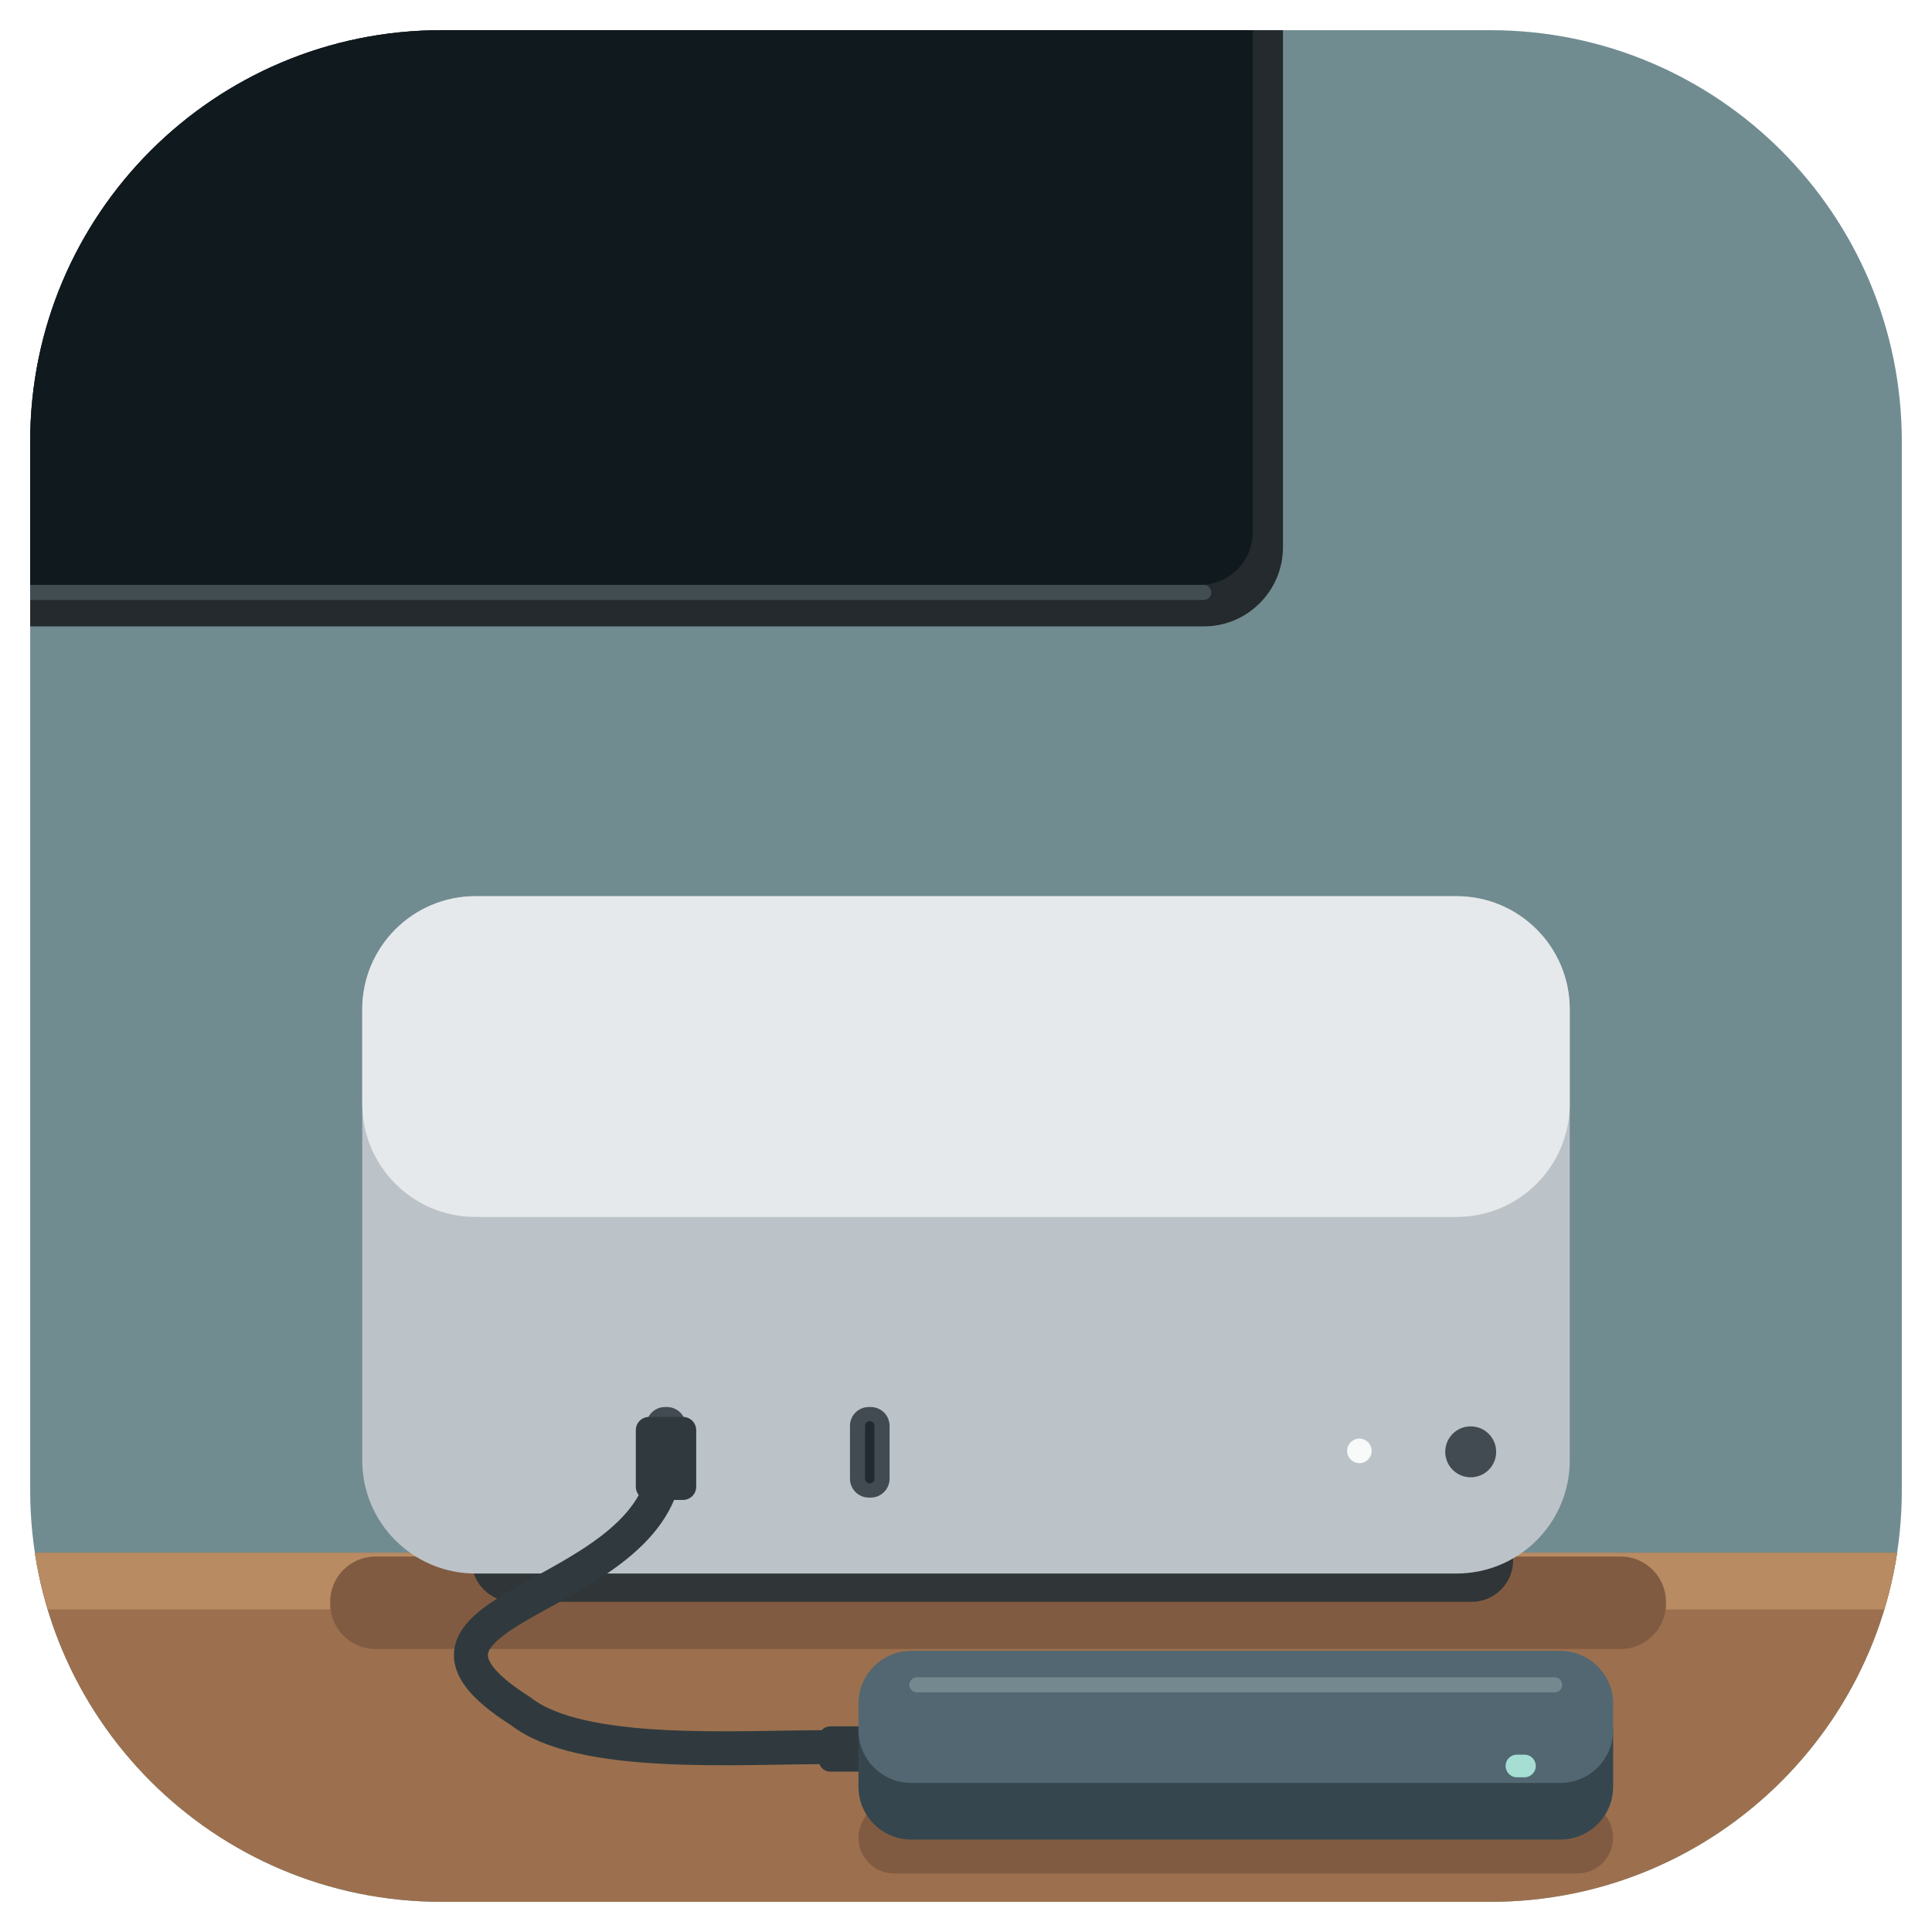
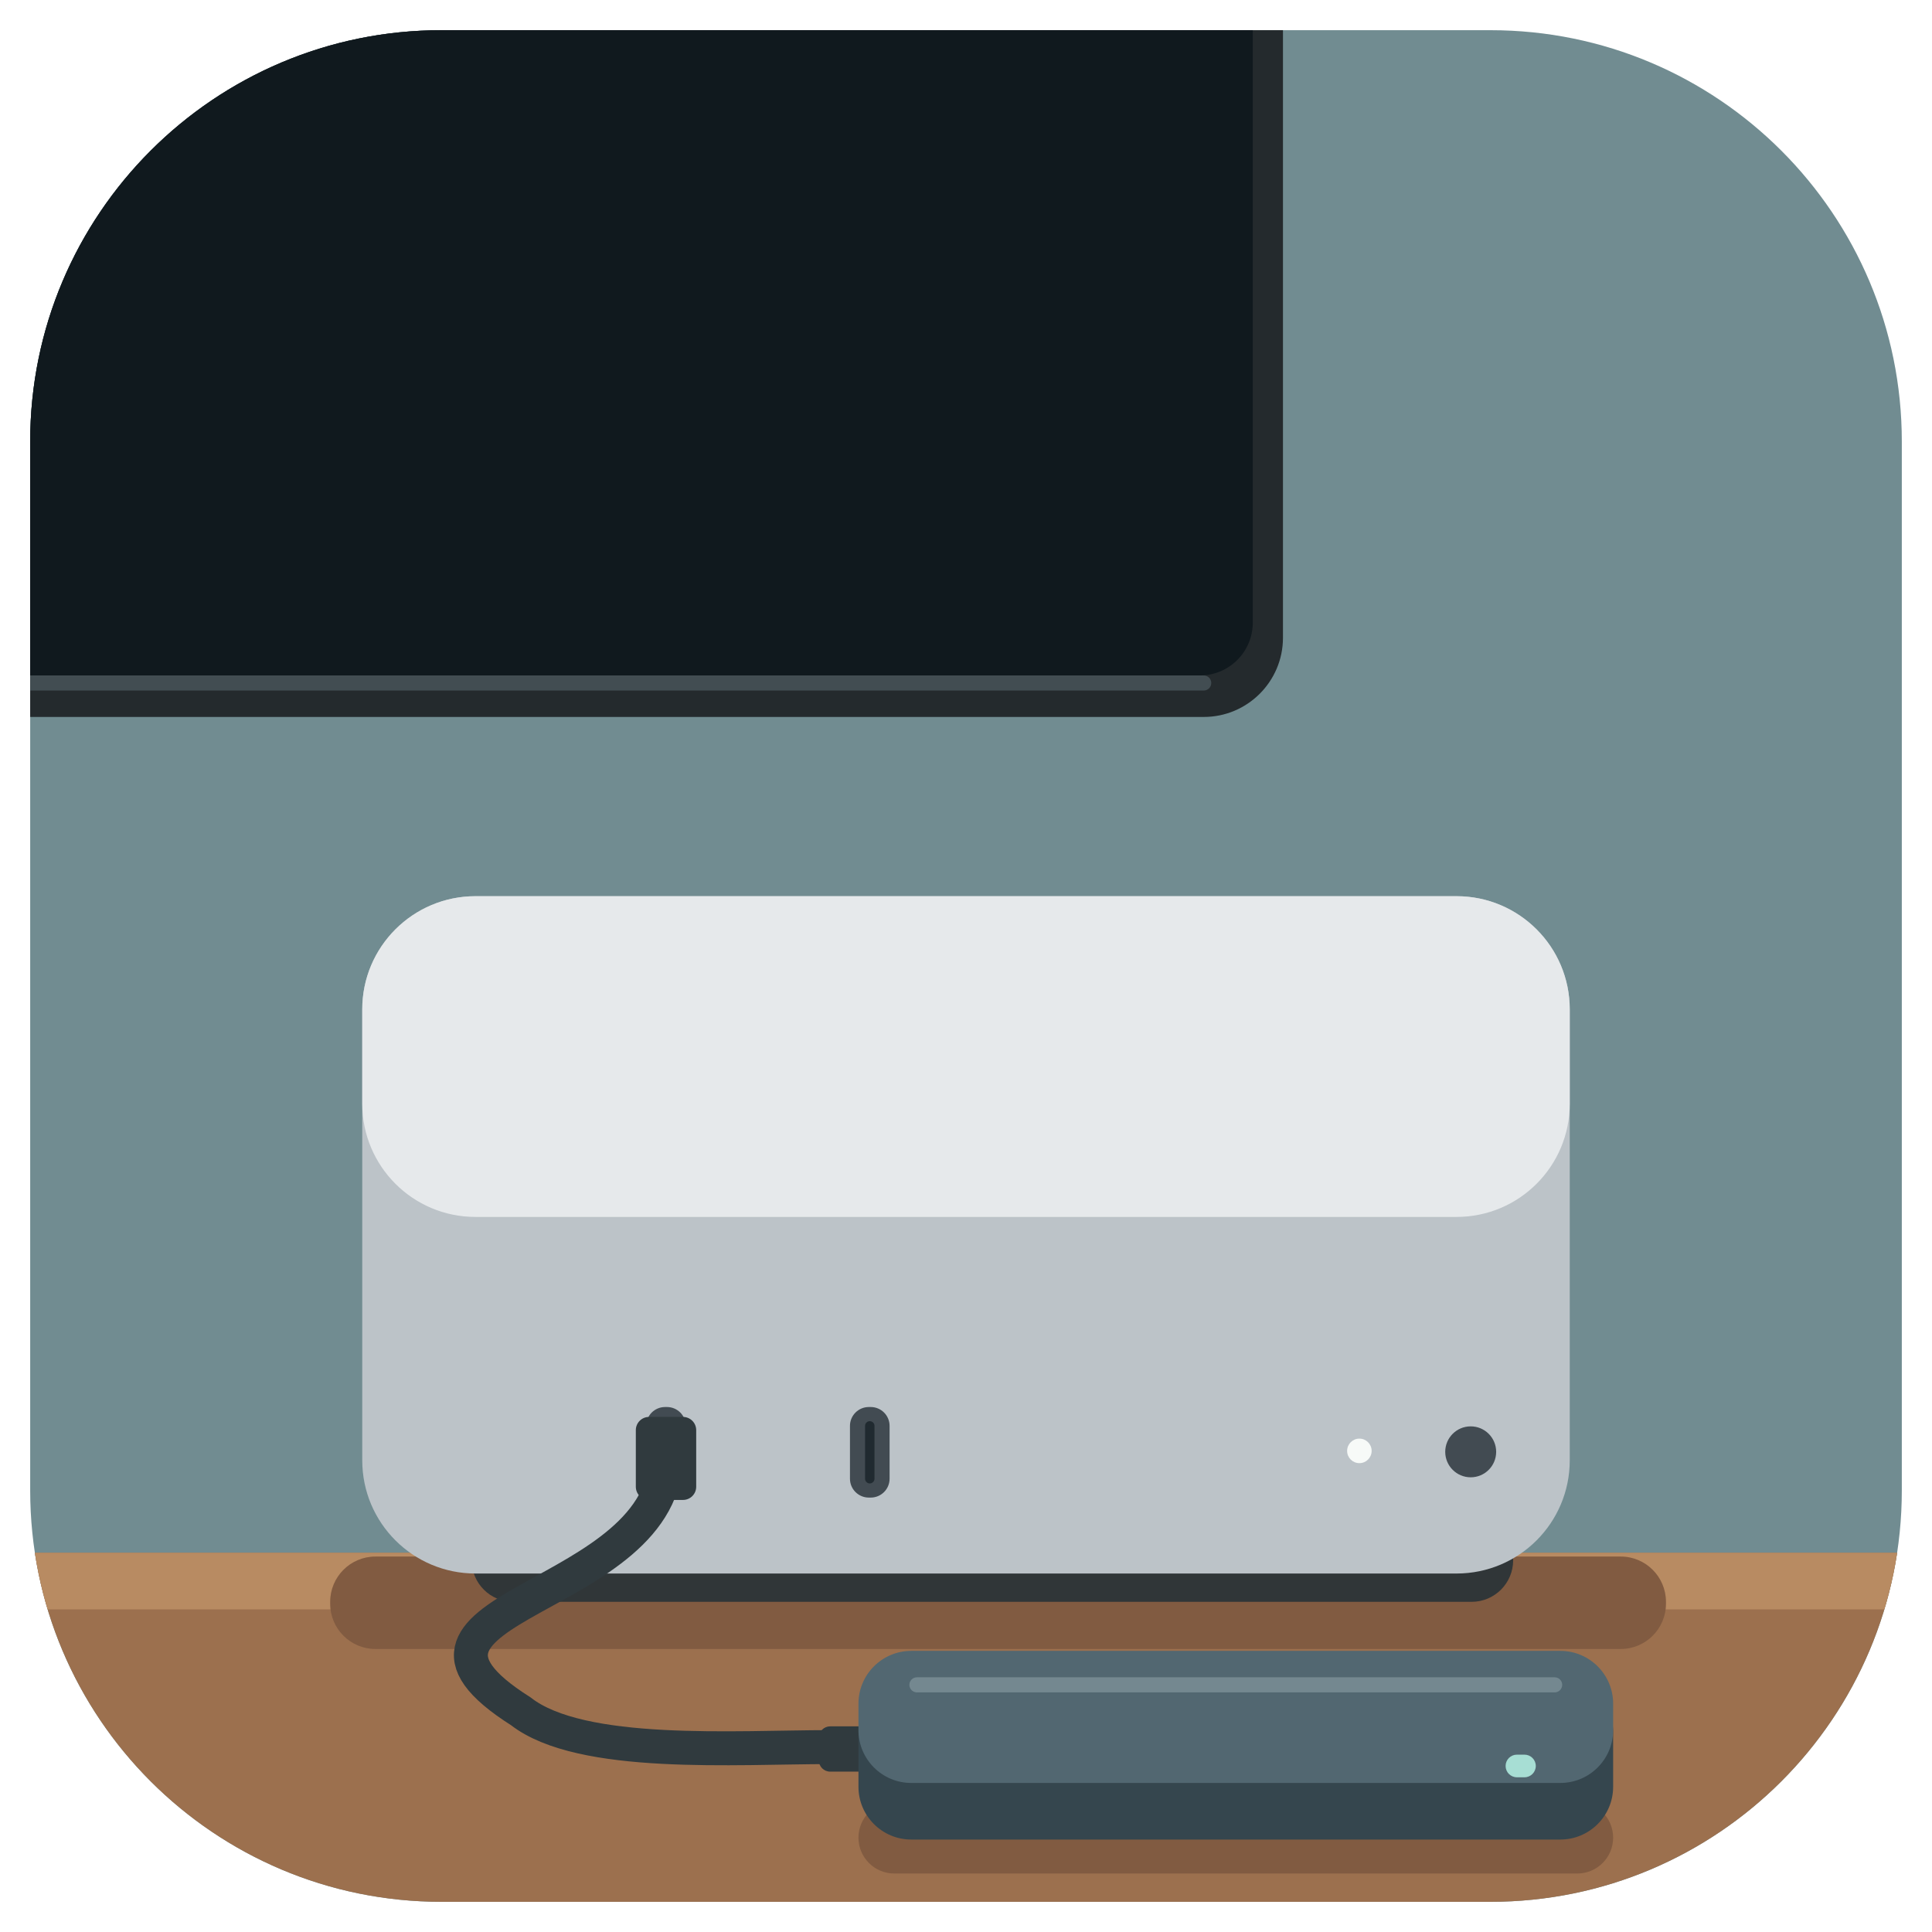
<svg xmlns="http://www.w3.org/2000/svg" width="1024" height="1024" viewBox="0 0 1024 1024" role="img" aria-labelledby="title desc">
  <defs>
    <clipPath id="tile">
      <rect x="16" y="16" width="992" height="992" rx="218" />
    </clipPath>
  </defs>
  <g clip-path="url(#tile)">
    <rect x="16" y="16" width="992" height="992" fill="#718c91" />
-     <rect x="-160" y="-130" width="840" height="462" rx="42" fill="#242a2d" />
-     <rect x="-144" y="-114" width="808" height="424" rx="28" fill="#10191e" />
-     <rect x="-100" y="310" width="742" height="8" rx="4" fill="#424d52" />
+     <rect x="-160" y="-82" width="840" height="462" rx="42" fill="#242a2d" />
+     <rect x="-144" y="-66" width="808" height="424" rx="28" fill="#10191e" />
+     <rect x="-100" y="358" width="742" height="8" rx="4" fill="#424d52" />
    <rect x="16" y="823" width="992" height="185" fill="#9c704e" />
    <rect x="16" y="823" width="992" height="30" fill="#b88b62" />
    <rect x="175" y="825" width="708" height="49" rx="24" fill="#815b41" />
    <rect x="250" y="805" width="552" height="44" rx="22" fill="#303638" />
    <rect x="192" y="475" width="640" height="359" rx="60" fill="#bcc3c8" />
    <rect x="192" y="475" width="640" height="170" rx="60" fill="#e6e9eb" />
    <g fill="#424b52">
      <rect x="342.5" y="745.75" width="21" height="48" rx="10" />
      <rect x="450.5" y="745.75" width="21" height="48" rx="10" />
      <circle cx="779.5" cy="769.5" r="13.5" />
    </g>
    <g fill="#202a30">
      <rect x="350.5" y="753.25" width="5" height="33" rx="2.5" />
      <rect x="458.5" y="753.25" width="5" height="33" rx="2.5" />
    </g>
    <circle cx="720.5" cy="769" r="6.5" fill="#f7faf8" />
    <path d="M353 770 C355 850 186 850 276 907 C308 932 390 926 440 926" fill="none" stroke="#303a3e" stroke-width="18" stroke-linecap="round" />
    <rect x="337" y="751" width="32" height="44" rx="7" fill="#303a3e" />
    <rect x="434" y="915" width="36" height="24" rx="6" fill="#303a3e" />
    <rect x="455" y="955" width="400" height="38" rx="19" fill="#815b41" />
    <rect x="455" y="890" width="400" height="85" rx="28" fill="#35464e" />
    <rect x="455" y="875" width="400" height="70" rx="28" fill="#526771" />
    <rect x="482" y="889" width="346" height="8" rx="4" fill="#748890" />
    <rect x="798" y="930" width="16" height="12" rx="6" fill="#a7ded4" />
  </g>
</svg>
